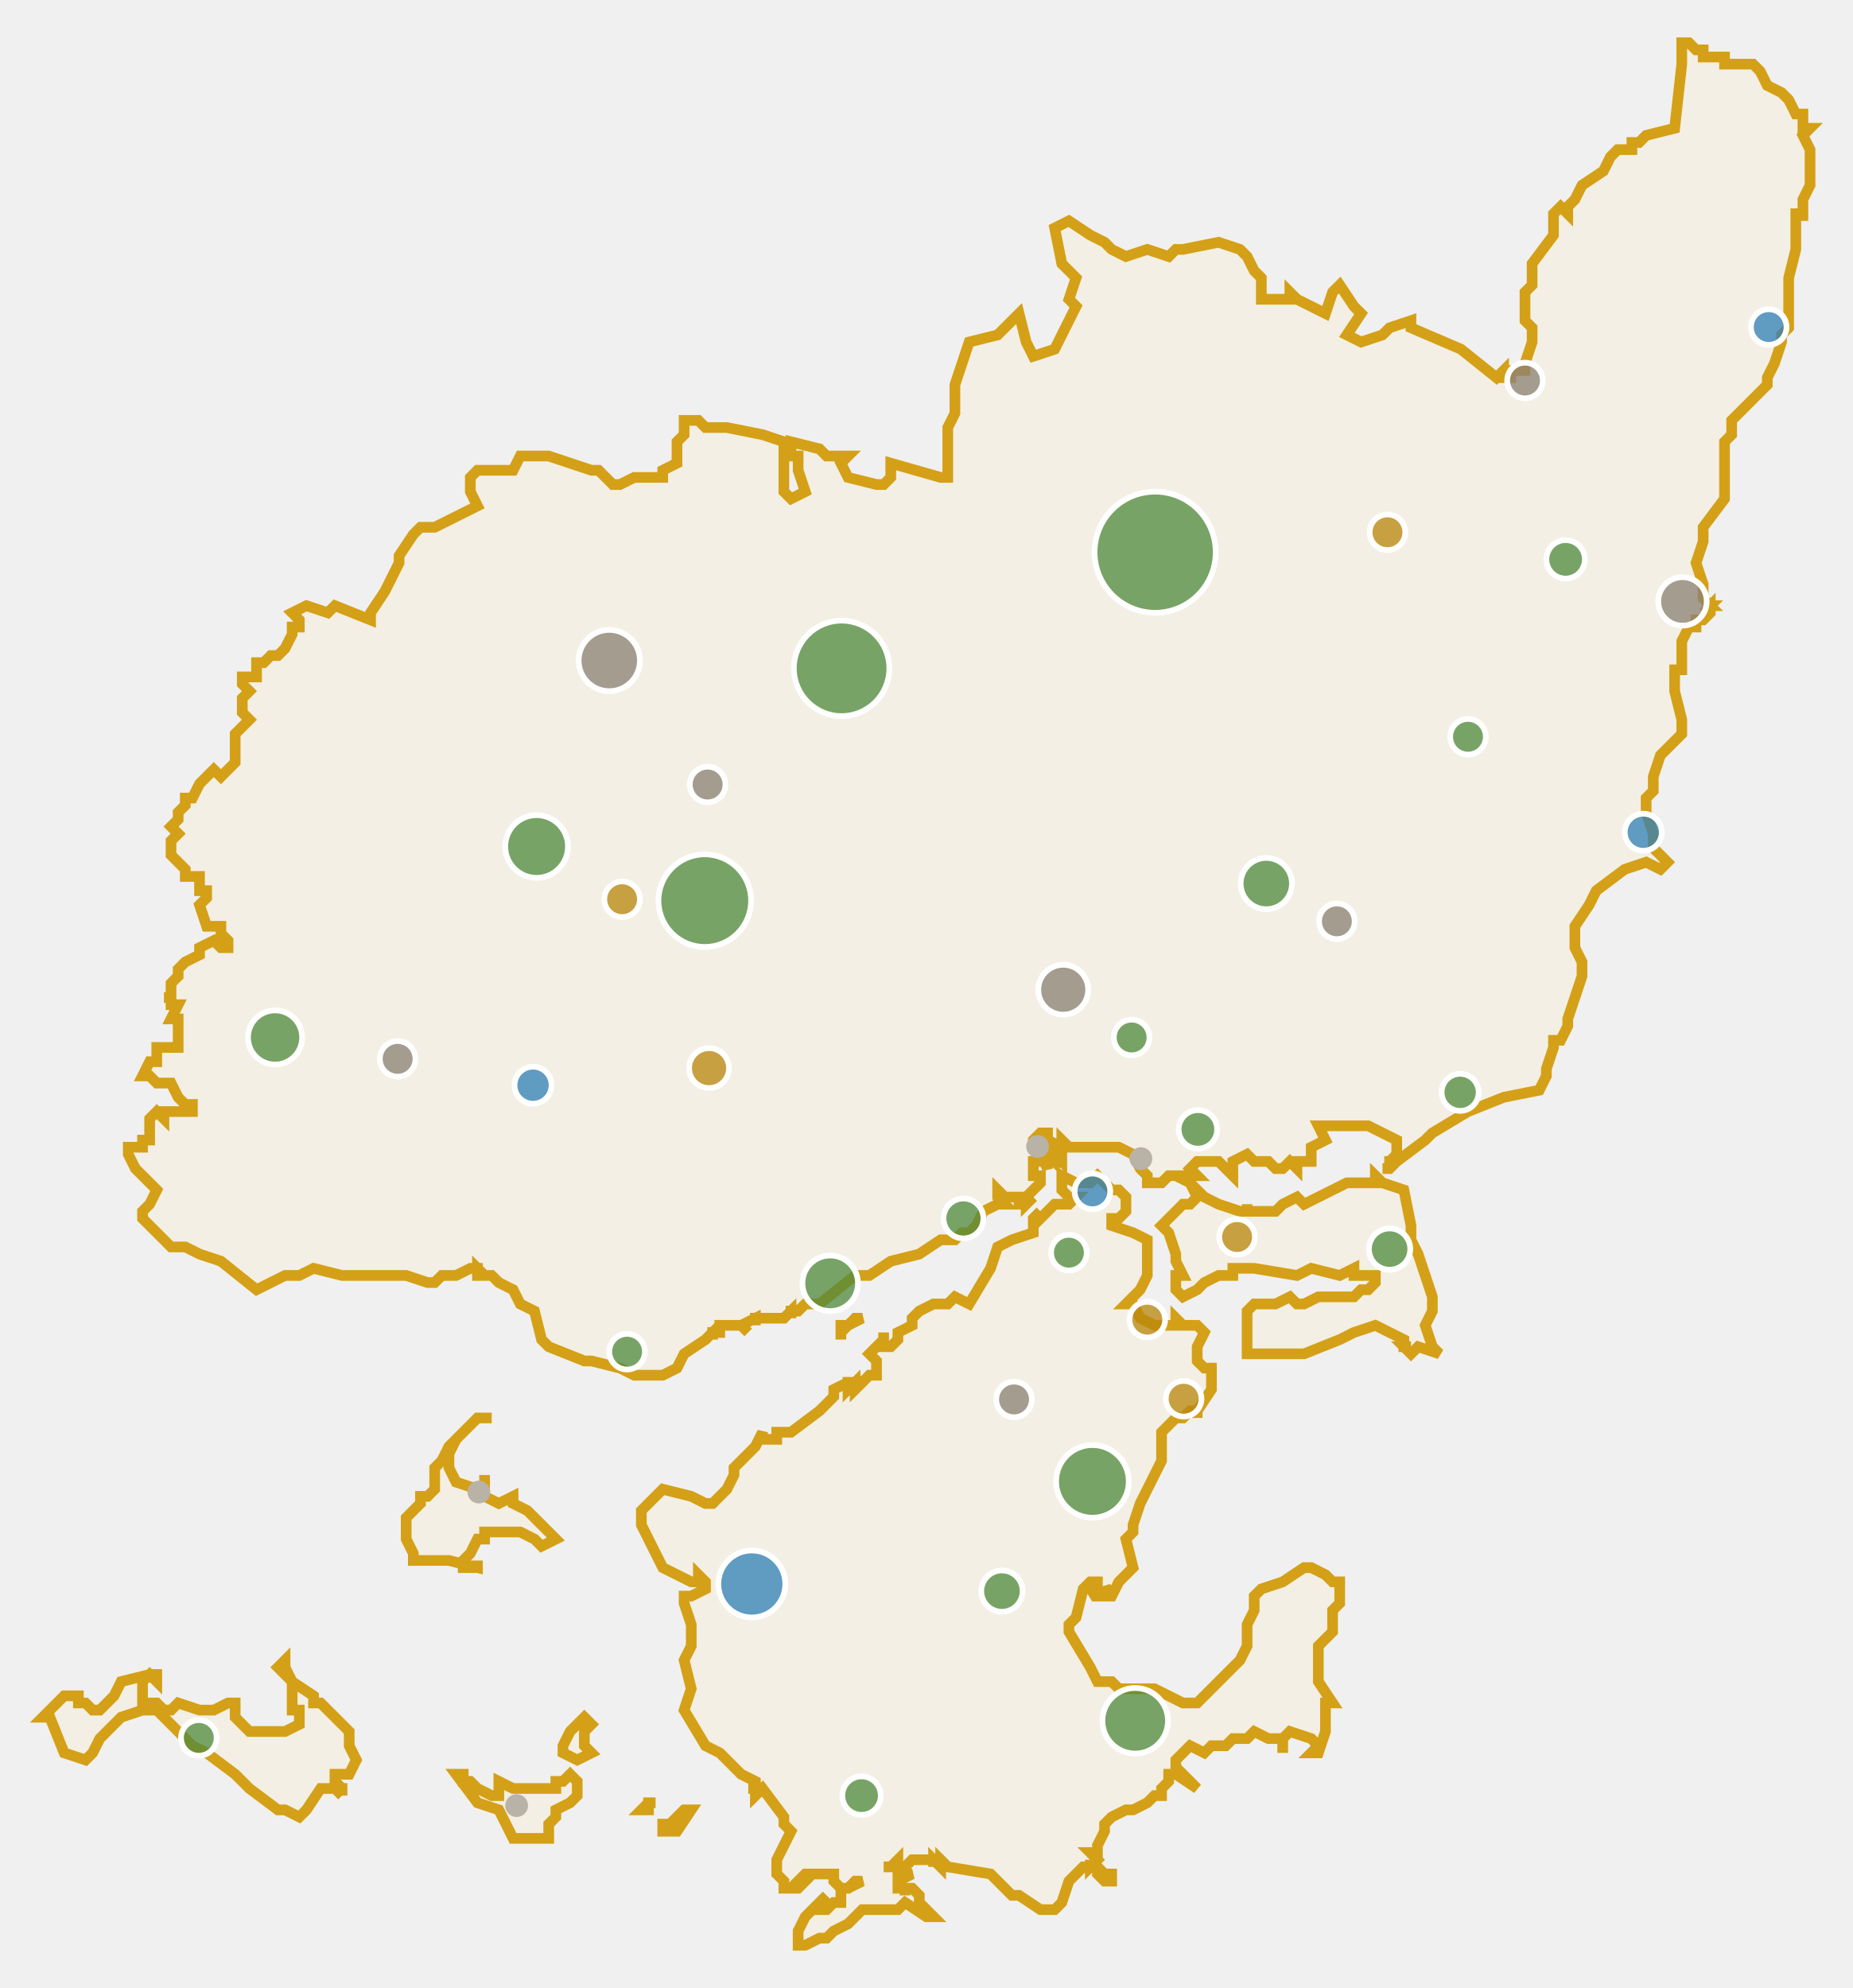
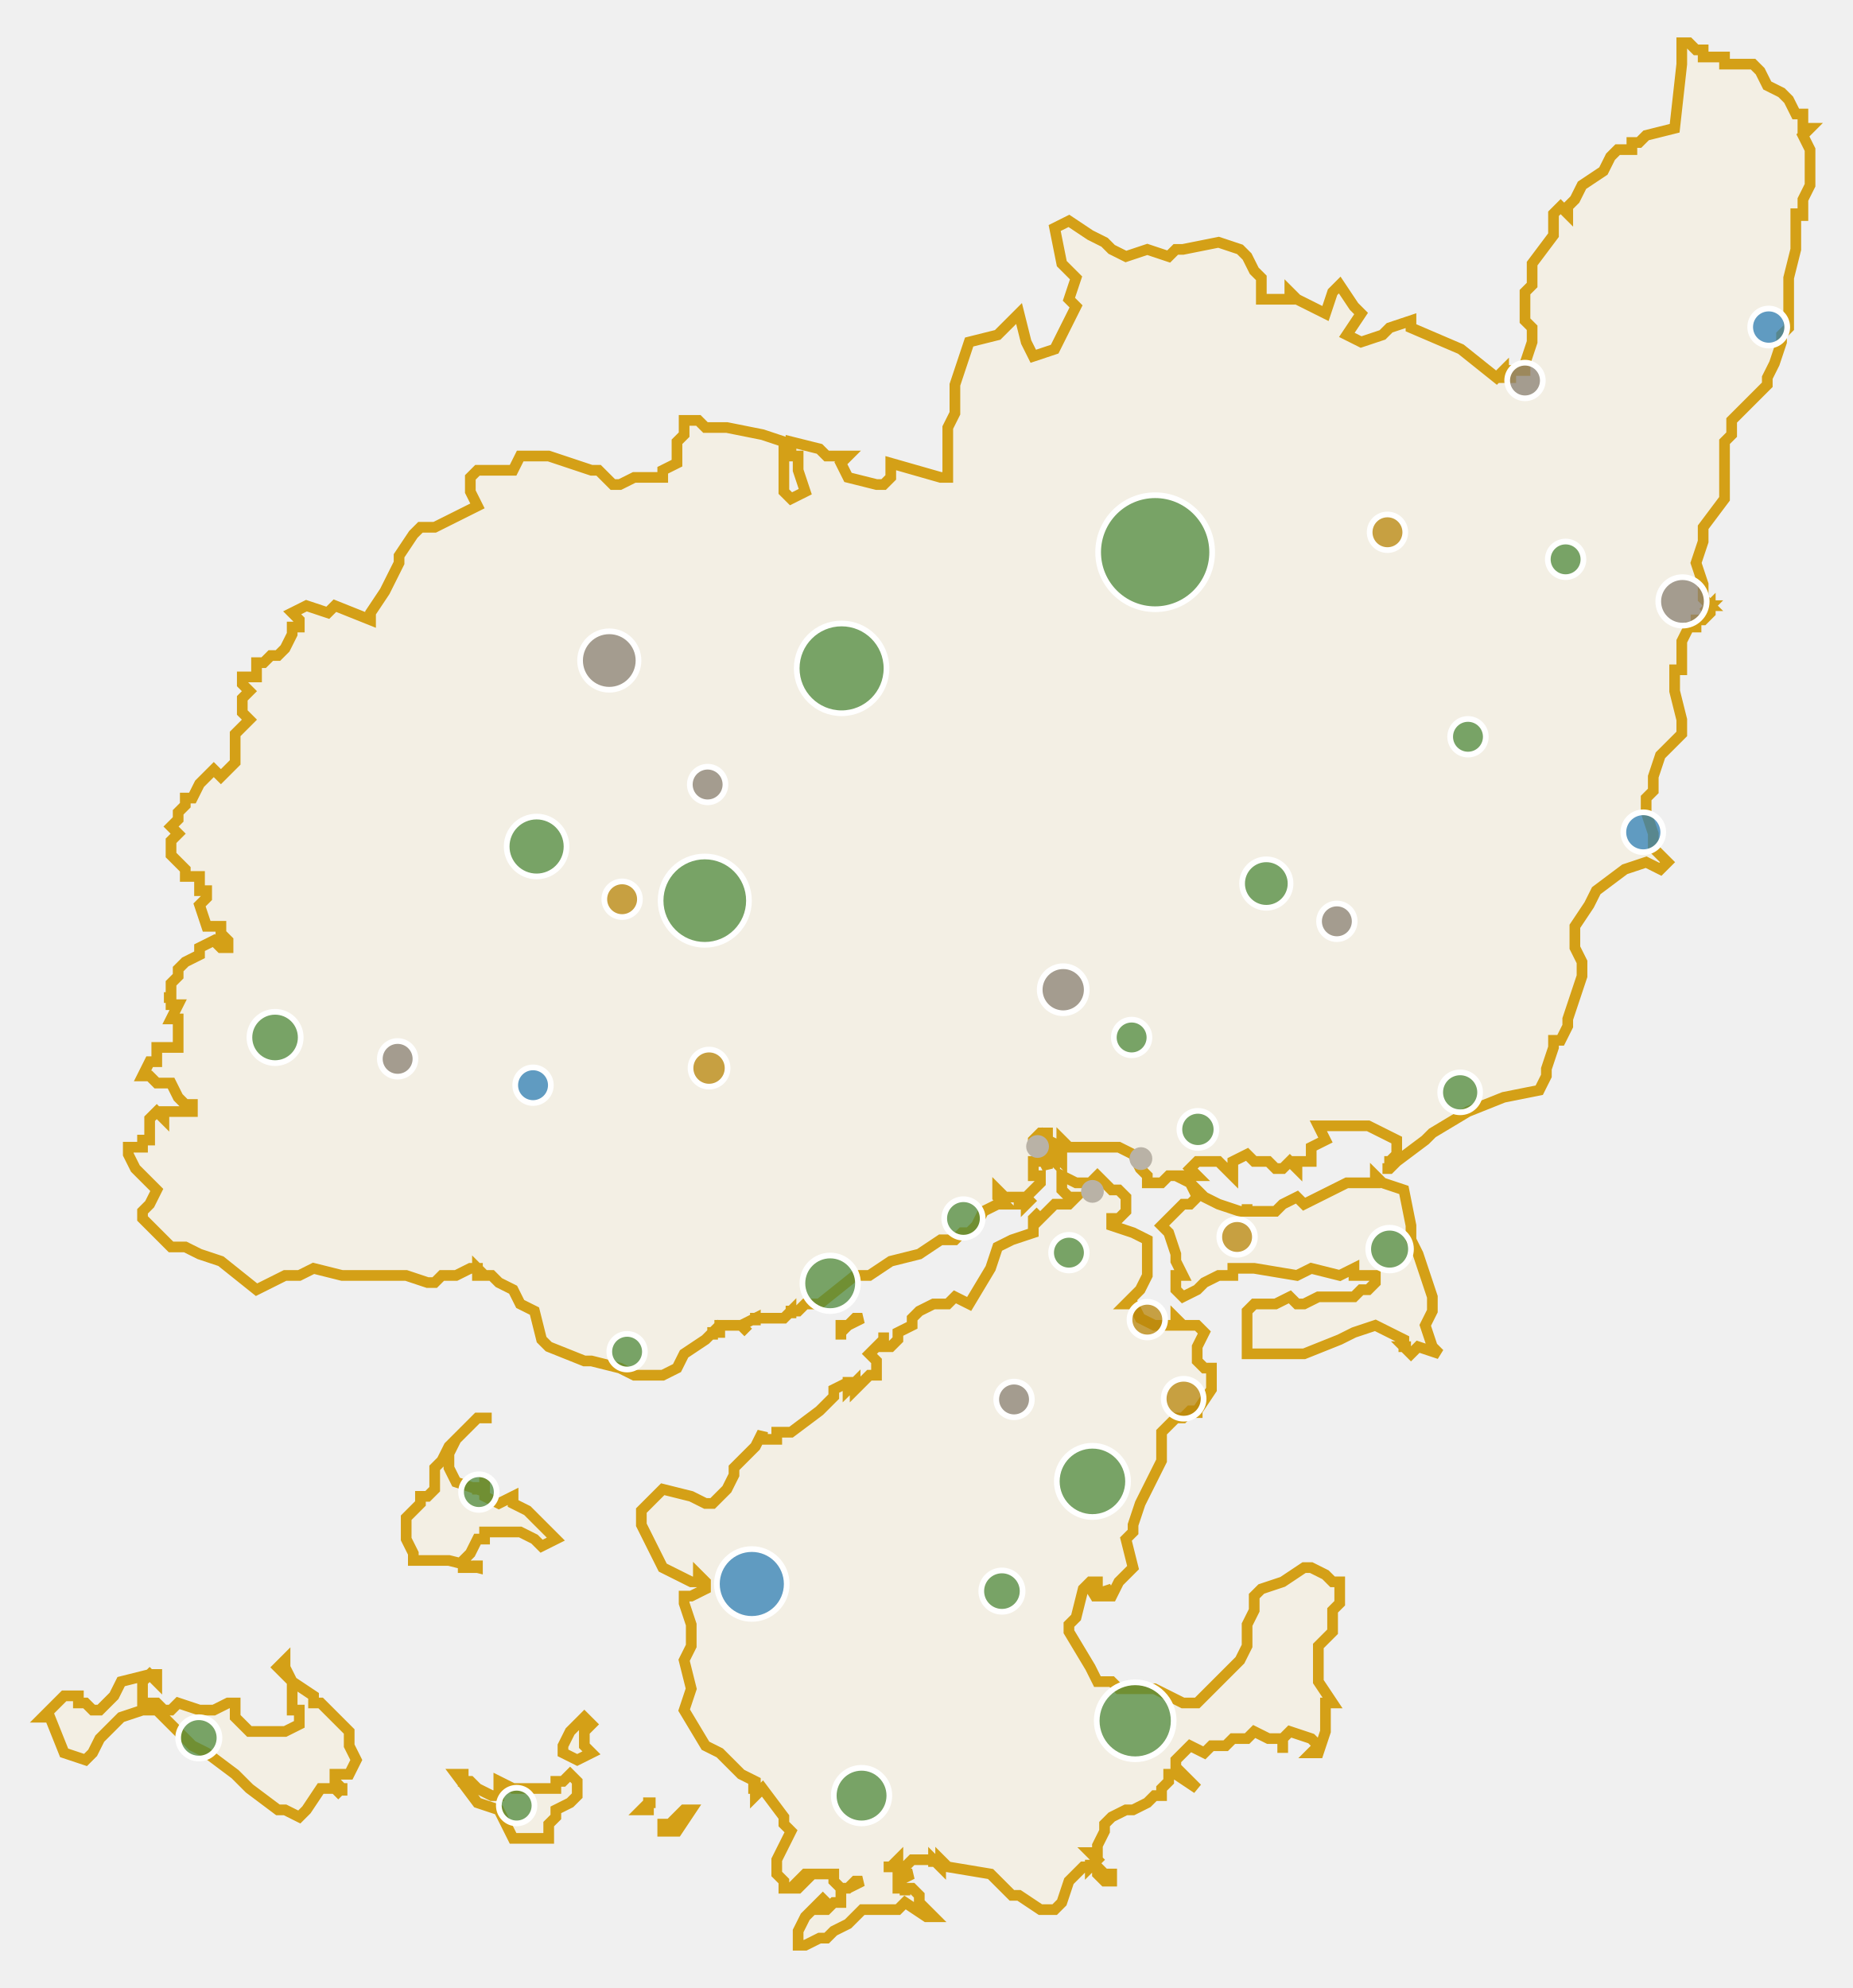
<svg xmlns="http://www.w3.org/2000/svg" viewBox="0 0 260 279" width="260" height="279">
  <path d="M154,263L155,264L156,264L156,263L155,263L154,262L154,263ZM147,162L148,163L148,162L149,163L149,162L147,160L147,161L146,161L146,162L147,164L147,163L147,162ZM166,35L165,35L164,36L161,35L158,36L156,35L155,34L153,33L150,31L148,32L149,37L151,39L150,42L151,43L148,49L145,50L144,48L143,44L140,47L136,48L135,51L134,54L134,56L134,58L133,60L133,66L133,67L132,67L125,65L125,67L124,68L123,68L119,67L118,65L119,64L118,64L116,64L115,63L111,62L111,64L112,64L112,66L113,69L111,70L110,69L110,67L110,62L107,61L102,60L101,60L99,60L98,59L96,59L96,61L95,62L95,64L95,65L93,66L93,67L91,67L90,67L89,67L87,68L86,68L84,66L83,66L80,65L77,64L73,64L72,66L67,66L66,67L66,68L66,69L67,71L61,74L59,74L58,75L56,78L56,79L55,81L54,83L52,86L52,87L47,85L46,86L43,85L41,86L42,87L42,88L41,88L41,89L40,91L39,92L38,92L37,93L36,93L36,94L36,95L34,95L34,96L35,97L34,98L34,99L34,100L35,101L33,103L33,107L31,109L30,108L28,110L27,112L26,112L26,113L25,114L25,115L24,116L25,117L24,118L24,120L26,122L26,123L28,123L28,124L28,125L29,125L29,126L28,127L29,130L30,130L31,130L31,131L32,132L32,133L31,133L30,132L28,133L28,134L26,135L25,136L25,137L24,138L24,139L24,140L23,140L24,140L24,141L25,141L24,143L25,143L25,144L25,145L25,147L24,147L22,147L22,149L21,149L20,151L21,151L22,152L24,152L25,154L26,155L27,155L27,156L24,156L23,156L23,157L22,156L21,157L21,158L21,159L21,160L20,160L20,161L18,161L18,162L19,164L20,165L21,166L22,167L21,169L20,170L20,171L24,175L26,175L28,176L31,177L36,181L40,179L42,179L44,178L48,179L50,179L55,179L57,179L60,180L61,180L62,179L64,179L66,178L67,178L67,179L68,179L67,179L67,178L68,179L69,179L70,180L72,181L73,183L75,184L76,188L77,189L82,191L83,191L87,192L89,193L92,193L93,193L95,192L96,190L99,188L100,187L100,188L100,187L100,188L100,187L101,187L101,186L104,186L105,187L104,186L106,185L106,186L106,185L108,185L110,185L111,184L111,185L111,184L112,184L113,183L115,183L120,179L122,179L125,177L129,176L132,174L134,174L135,173L136,173L137,172L138,170L140,169L141,169L140,168L140,167L141,168L142,168L143,168L143,169L144,169L143,169L143,168L144,168L144,169L145,168L144,169L144,168L145,168L144,168L145,167L146,166L146,165L145,165L145,164L145,163L146,163L146,162L145,161L145,160L146,159L147,159L147,160L149,161L149,160L150,161L157,161L159,162L160,164L161,165L161,166L163,166L164,165L165,165L167,166L166,165L167,165L168,165L167,164L168,163L169,163L171,163L173,165L173,163L175,162L176,163L177,163L178,163L179,164L180,164L181,163L182,164L182,163L184,163L184,161L186,160L185,158L187,158L192,158L196,160L196,162L195,163L195,164L195,163L196,163L195,164L194,164L195,164L196,163L200,160L201,159L206,156L211,154L216,153L217,151L217,150L218,147L218,146L219,146L220,144L220,143L222,137L222,135L221,133L221,131L221,130L223,127L224,125L228,122L231,121L233,122L234,121L232,119L232,117L231,114L231,112L232,111L232,109L233,106L235,104L236,103L236,101L235,97L235,94L236,94L236,93L236,90L237,88L238,88L238,87L239,87L240,86L240,85L239,86L240,85L239,85L240,85L239,85L240,85L239,84L239,83L239,82L238,79L239,76L239,74L242,70L242,68L242,65L242,62L243,61L243,59L244,58L247,55L248,54L248,53L249,51L250,48L250,47L251,46L251,45L251,44L251,39L252,35L252,30L253,30L253,31L253,30L253,29L253,28L254,26L254,24L254,23L254,22L254,21L253,19L254,18L253,18L253,16L252,16L251,14L250,13L248,12L247,10L246,9L245,9L244,9L243,9L242,9L242,8L241,8L239,8L239,7L238,7L237,6L236,6L236,7L236,8L236,9L235,18L231,19L230,20L229,20L229,21L228,21L227,21L226,22L225,24L222,26L221,28L220,29L220,30L219,29L218,30L218,31L218,32L218,33L215,37L215,38L215,40L214,41L214,42L214,43L214,45L215,46L215,48L214,51L214,52L212,52L212,53L211,53L211,52L210,53L205,49L198,46L198,45L195,46L194,47L191,48L189,47L191,44L190,43L188,40L187,41L186,44L184,43L182,42L181,41L181,42L177,42L177,40L177,39L176,38L175,36L174,35L171,34L166,35ZM67,209L64,208L63,206L63,204L64,202L67,199L69,199L68,199L67,199L64,202L63,203L62,205L61,206L61,209L60,210L59,210L59,211L58,212L57,213L57,214L57,216L58,218L58,219L59,219L63,219L67,220L67,219L67,220L66,220L65,220L65,219L66,218L67,216L68,216L68,215L69,215L73,215L75,216L76,217L78,216L77,215L76,214L74,212L72,211L72,210L70,211L68,210L68,209L68,207L68,209L67,209L67,208L67,209ZM23,240L22,239L21,239L20,239L20,238L20,237L20,236L21,235L22,236L22,235L21,235L17,236L16,238L14,240L13,240L12,239L11,239L11,238L9,238L8,239L6,241L7,241L9,246L12,247L13,246L14,244L15,243L16,242L17,241L20,240L22,240L23,241L24,242L27,245L29,246L33,249L35,251L39,254L40,254L42,255L43,254L45,251L46,251L47,251L48,252L47,251L48,251L48,252L48,251L47,250L47,249L49,249L50,247L49,245L49,243L47,241L46,240L45,239L44,239L44,238L41,236L40,234L40,233L39,234L40,235L41,236L41,237L41,238L41,240L42,240L42,242L40,243L39,243L38,243L35,243L33,241L33,240L33,239L32,239L30,240L29,240L28,240L25,239L24,240L23,240ZM78,250L78,251L78,250L78,251L77,251L74,251L72,251L70,250L70,252L69,252L67,251L66,250L65,250L65,249L64,249L67,253L70,254L72,258L74,258L76,258L77,258L77,257L77,256L77,257L77,256L78,255L78,254L80,253L81,252L81,251L81,250L80,249L79,250L78,250ZM82,243L83,242L82,241L80,243L79,245L79,246L81,247L83,246L82,245L82,243ZM91,253L90,254L91,254L91,253L92,253L91,253ZM94,256L93,256L93,257L95,257L97,254L96,254L94,256ZM111,201L110,201L109,201L109,202L107,202L107,201L106,203L105,204L103,206L103,207L102,209L100,211L99,211L97,210L93,209L92,210L91,211L90,212L90,213L90,214L92,218L93,220L95,221L97,222L99,222L98,222L98,221L99,222L99,223L97,224L96,224L96,225L97,228L97,230L97,231L96,233L97,237L96,240L99,245L101,246L104,249L106,250L106,251L105,251L106,251L106,252L107,251L110,255L110,256L111,257L110,259L109,261L109,262L109,263L110,264L110,265L112,265L113,264L112,264L113,263L115,263L117,263L117,264L118,265L119,265L120,264L121,264L119,265L118,265L118,266L118,267L117,267L116,268L115,268L115,267L116,266L113,269L112,271L112,272L112,273L113,273L115,272L116,272L117,271L119,270L120,269L121,268L123,268L126,268L127,267L130,269L131,269L130,268L129,267L129,266L128,265L127,265L127,266L127,265L126,265L126,264L128,263L126,263L126,262L125,262L124,262L125,262L126,261L126,262L127,262L126,262L127,262L128,261L129,261L130,261L131,261L131,262L131,261L132,262L132,261L133,262L139,263L142,266L143,266L146,268L148,268L149,267L150,264L152,262L153,262L153,261L153,262L154,261L153,260L154,260L154,259L155,257L155,256L156,255L158,254L159,254L161,253L162,252L163,252L163,251L164,250L164,249L165,249L168,251L165,248L165,247L166,246L167,245L169,246L170,245L172,245L173,244L175,244L176,243L178,244L179,244L180,244L180,246L180,244L181,243L184,244L185,245L184,246L185,246L186,243L186,242L186,240L186,239L187,239L185,236L185,233L185,232L185,231L186,230L187,229L187,228L187,226L188,225L188,224L188,222L187,222L186,221L184,220L183,220L180,222L177,223L176,224L176,226L175,228L175,231L174,233L172,235L168,239L167,239L166,239L162,237L160,237L157,237L156,236L154,236L153,234L150,229L150,228L151,227L152,223L153,222L154,222L154,223L153,224L156,223L155,224L156,224L155,224L154,224L155,224L154,224L156,224L157,222L159,220L158,216L159,215L159,214L160,211L161,209L163,205L163,201L164,200L165,199L166,199L167,198L168,198L168,199L168,198L170,195L170,194L170,192L169,192L168,191L168,189L169,187L168,186L166,186L165,185L165,186L164,186L162,186L160,185L159,183L158,183L159,182L160,181L161,179L161,178L161,177L161,175L161,174L159,173L156,172L156,171L157,171L156,171L157,171L158,170L158,168L157,167L156,167L154,165L153,166L151,166L149,165L149,166L149,167L150,168L151,168L150,169L149,169L148,169L146,171L145,172L145,171L146,170L145,171L145,172L145,173L142,174L140,175L139,178L136,183L134,182L133,183L131,183L129,184L128,185L128,186L126,187L126,188L125,189L124,189L124,188L124,187L124,188L123,189L122,190L123,191L123,193L122,193L120,195L120,194L119,195L119,194L121,194L120,194L119,194L117,195L117,196L116,197L115,198L111,201ZM168,181L169,180L171,179L173,179L173,178L174,178L175,178L176,178L182,179L184,178L188,179L190,178L190,179L192,179L193,179L193,180L192,181L191,181L190,182L189,182L188,182L185,182L183,183L182,183L181,182L179,183L177,183L176,183L175,184L175,185L175,187L175,189L175,190L176,190L180,190L183,190L188,188L190,187L193,186L195,187L197,188L197,189L198,189L197,189L198,190L199,189L202,190L201,189L200,186L201,184L201,182L200,179L199,176L198,174L198,172L197,167L194,166L193,165L193,166L192,166L189,166L183,169L182,168L180,169L179,170L176,170L175,170L175,169L175,170L174,170L171,169L169,168L168,167L169,168L167,166L168,168L167,169L166,169L165,170L164,171L163,172L164,173L165,176L165,177L166,179L165,179L165,180L165,181L166,182L168,181ZM119,186L118,186L118,187L118,188L118,187L119,186L121,185L120,185L119,186Z" fill="#f3efe4" stroke="#d4a017" stroke-width="1.5" fill-rule="evenodd" />
  <circle cx="145.6" cy="160.9" r="1.6" fill="#b9b2a6" />
-   <circle cx="149.2" cy="138.9" r="3.5" fill="#8a8073" fill-opacity="0.75" stroke="#fff" stroke-width="0.8" />
+   <circle cx="149.2" cy="138.9" r="3.3" fill="#8a8073" fill-opacity="0.75" stroke="#fff" stroke-width="0.8" />
  <circle cx="158.8" cy="145.6" r="2.5" fill="#4f8a3c" fill-opacity="0.75" stroke="#fff" stroke-width="0.8" />
-   <circle cx="135.2" cy="171" r="2.8" fill="#4f8a3c" fill-opacity="0.75" stroke="#fff" stroke-width="0.8" />
+   <circle cx="135.2" cy="171" r="2.7" fill="#4f8a3c" fill-opacity="0.75" stroke="#fff" stroke-width="0.8" />
  <circle cx="160.1" cy="162.6" r="1.6" fill="#b9b2a6" />
-   <circle cx="153.3" cy="167.2" r="2.5" fill="#2f7fb5" fill-opacity="0.75" stroke="#fff" stroke-width="0.8" />
-   <circle cx="168.1" cy="158.5" r="2.7" fill="#4f8a3c" fill-opacity="0.75" stroke="#fff" stroke-width="0.8" />
+   <circle cx="153.3" cy="167.2" r="1.6" fill="#b9b2a6" />
+   <circle cx="168.1" cy="158.5" r="2.6" fill="#4f8a3c" fill-opacity="0.75" stroke="#fff" stroke-width="0.8" />
  <circle cx="187.6" cy="129.3" r="2.5" fill="#8a8073" fill-opacity="0.75" stroke="#fff" stroke-width="0.8" />
-   <circle cx="177.7" cy="124" r="3.6" fill="#4f8a3c" fill-opacity="0.75" stroke="#fff" stroke-width="0.8" />
+   <circle cx="177.7" cy="124" r="3.4" fill="#4f8a3c" fill-opacity="0.75" stroke="#fff" stroke-width="0.8" />
  <circle cx="173.6" cy="173.6" r="2.5" fill="#b8860b" fill-opacity="0.75" stroke="#fff" stroke-width="0.8" />
-   <circle cx="195" cy="175.3" r="2.9" fill="#4f8a3c" fill-opacity="0.75" stroke="#fff" stroke-width="0.8" />
-   <circle cx="204.9" cy="153.3" r="2.6" fill="#4f8a3c" fill-opacity="0.75" stroke="#fff" stroke-width="0.8" />
+   <circle cx="195" cy="175.3" r="3.0" fill="#4f8a3c" fill-opacity="0.75" stroke="#fff" stroke-width="0.8" />
+   <circle cx="204.9" cy="153.3" r="2.8" fill="#4f8a3c" fill-opacity="0.75" stroke="#fff" stroke-width="0.8" />
  <circle cx="161" cy="185.2" r="2.5" fill="#b8860b" fill-opacity="0.75" stroke="#fff" stroke-width="0.8" />
  <circle cx="142.3" cy="196.4" r="2.5" fill="#8a8073" fill-opacity="0.75" stroke="#fff" stroke-width="0.8" />
  <circle cx="150" cy="175.8" r="2.5" fill="#4f8a3c" fill-opacity="0.75" stroke="#fff" stroke-width="0.8" />
-   <circle cx="166.1" cy="196.3" r="2.5" fill="#b8860b" fill-opacity="0.75" stroke="#fff" stroke-width="0.8" />
-   <circle cx="153.3" cy="207.9" r="5.1" fill="#4f8a3c" fill-opacity="0.75" stroke="#fff" stroke-width="0.8" />
+   <circle cx="166.1" cy="196.3" r="2.8" fill="#b8860b" fill-opacity="0.75" stroke="#fff" stroke-width="0.8" />
+   <circle cx="153.3" cy="207.9" r="5.0" fill="#4f8a3c" fill-opacity="0.75" stroke="#fff" stroke-width="0.8" />
  <circle cx="140.6" cy="223.3" r="2.9" fill="#4f8a3c" fill-opacity="0.75" stroke="#fff" stroke-width="0.8" />
-   <circle cx="159.3" cy="241.5" r="4.6" fill="#4f8a3c" fill-opacity="0.75" stroke="#fff" stroke-width="0.8" />
-   <circle cx="120.9" cy="252" r="2.7" fill="#4f8a3c" fill-opacity="0.75" stroke="#fff" stroke-width="0.8" />
-   <circle cx="105.5" cy="222.3" r="4.7" fill="#2f7fb5" fill-opacity="0.75" stroke="#fff" stroke-width="0.8" />
+   <circle cx="159.3" cy="241.5" r="5.4" fill="#4f8a3c" fill-opacity="0.75" stroke="#fff" stroke-width="0.8" />
+   <circle cx="120.9" cy="252" r="3.9" fill="#4f8a3c" fill-opacity="0.75" stroke="#fff" stroke-width="0.8" />
+   <circle cx="105.5" cy="222.3" r="4.9" fill="#2f7fb5" fill-opacity="0.75" stroke="#fff" stroke-width="0.8" />
  <circle cx="87.3" cy="126.2" r="2.5" fill="#b8860b" fill-opacity="0.75" stroke="#fff" stroke-width="0.8" />
  <circle cx="99.3" cy="110.1" r="2.5" fill="#8a8073" fill-opacity="0.75" stroke="#fff" stroke-width="0.8" />
-   <circle cx="85.5" cy="92.7" r="4.3" fill="#8a8073" fill-opacity="0.75" stroke="#fff" stroke-width="0.8" />
-   <circle cx="98.9" cy="126.4" r="6.5" fill="#4f8a3c" fill-opacity="0.75" stroke="#fff" stroke-width="0.8" />
-   <circle cx="75.3" cy="118.8" r="4.4" fill="#4f8a3c" fill-opacity="0.75" stroke="#fff" stroke-width="0.8" />
-   <circle cx="118.1" cy="93.8" r="6.7" fill="#4f8a3c" fill-opacity="0.75" stroke="#fff" stroke-width="0.8" />
-   <circle cx="99.5" cy="149.9" r="2.8" fill="#b8860b" fill-opacity="0.75" stroke="#fff" stroke-width="0.8" />
-   <circle cx="74.8" cy="152.3" r="2.6" fill="#2f7fb5" fill-opacity="0.75" stroke="#fff" stroke-width="0.8" />
+   <circle cx="85.5" cy="92.7" r="4.1" fill="#8a8073" fill-opacity="0.75" stroke="#fff" stroke-width="0.8" />
+   <circle cx="98.9" cy="126.4" r="6.2" fill="#4f8a3c" fill-opacity="0.75" stroke="#fff" stroke-width="0.8" />
+   <circle cx="75.3" cy="118.8" r="4.2" fill="#4f8a3c" fill-opacity="0.75" stroke="#fff" stroke-width="0.8" />
+   <circle cx="118.1" cy="93.8" r="6.3" fill="#4f8a3c" fill-opacity="0.75" stroke="#fff" stroke-width="0.8" />
+   <circle cx="99.5" cy="149.9" r="2.6" fill="#b8860b" fill-opacity="0.75" stroke="#fff" stroke-width="0.8" />
+   <circle cx="74.8" cy="152.3" r="2.5" fill="#2f7fb5" fill-opacity="0.75" stroke="#fff" stroke-width="0.8" />
  <circle cx="55.8" cy="148.6" r="2.5" fill="#8a8073" fill-opacity="0.75" stroke="#fff" stroke-width="0.8" />
  <circle cx="116.5" cy="180.1" r="3.9" fill="#4f8a3c" fill-opacity="0.75" stroke="#fff" stroke-width="0.8" />
  <circle cx="88" cy="189.7" r="2.5" fill="#4f8a3c" fill-opacity="0.75" stroke="#fff" stroke-width="0.8" />
-   <circle cx="38.6" cy="145.6" r="3.8" fill="#4f8a3c" fill-opacity="0.75" stroke="#fff" stroke-width="0.8" />
-   <circle cx="67.2" cy="209.4" r="1.6" fill="#b9b2a6" />
-   <circle cx="72.5" cy="253.4" r="1.6" fill="#b9b2a6" />
-   <circle cx="27.9" cy="243.9" r="2.5" fill="#4f8a3c" fill-opacity="0.75" stroke="#fff" stroke-width="0.8" />
+   <circle cx="38.6" cy="145.6" r="3.6" fill="#4f8a3c" fill-opacity="0.75" stroke="#fff" stroke-width="0.8" />
+   <circle cx="67.2" cy="209.4" r="2.5" fill="#4f8a3c" fill-opacity="0.75" stroke="#fff" stroke-width="0.8" />
+   <circle cx="72.5" cy="253.4" r="2.5" fill="#4f8a3c" fill-opacity="0.75" stroke="#fff" stroke-width="0.8" />
+   <circle cx="27.9" cy="243.9" r="2.9" fill="#4f8a3c" fill-opacity="0.75" stroke="#fff" stroke-width="0.8" />
  <circle cx="194.7" cy="74.7" r="2.5" fill="#b8860b" fill-opacity="0.75" stroke="#fff" stroke-width="0.8" />
  <circle cx="236.1" cy="84.4" r="3.4" fill="#8a8073" fill-opacity="0.75" stroke="#fff" stroke-width="0.8" />
  <circle cx="214" cy="53.4" r="2.5" fill="#8a8073" fill-opacity="0.75" stroke="#fff" stroke-width="0.8" />
-   <circle cx="219.7" cy="78.5" r="2.7" fill="#4f8a3c" fill-opacity="0.75" stroke="#fff" stroke-width="0.8" />
+   <circle cx="219.7" cy="78.5" r="2.5" fill="#4f8a3c" fill-opacity="0.75" stroke="#fff" stroke-width="0.8" />
  <circle cx="206" cy="103.4" r="2.5" fill="#4f8a3c" fill-opacity="0.75" stroke="#fff" stroke-width="0.8" />
-   <circle cx="162.1" cy="77.5" r="8.5" fill="#4f8a3c" fill-opacity="0.75" stroke="#fff" stroke-width="0.8" />
-   <circle cx="230.6" cy="116.8" r="2.6" fill="#2f7fb5" fill-opacity="0.75" stroke="#fff" stroke-width="0.8" />
-   <circle cx="248.2" cy="45.9" r="2.5" fill="#2f7fb5" fill-opacity="0.75" stroke="#fff" stroke-width="0.8" />
+   <circle cx="162.1" cy="77.5" r="8.0" fill="#4f8a3c" fill-opacity="0.75" stroke="#fff" stroke-width="0.8" />
+   <circle cx="230.6" cy="116.8" r="2.8" fill="#2f7fb5" fill-opacity="0.75" stroke="#fff" stroke-width="0.8" />
+   <circle cx="248.2" cy="45.9" r="2.6" fill="#2f7fb5" fill-opacity="0.75" stroke="#fff" stroke-width="0.8" />
</svg>
